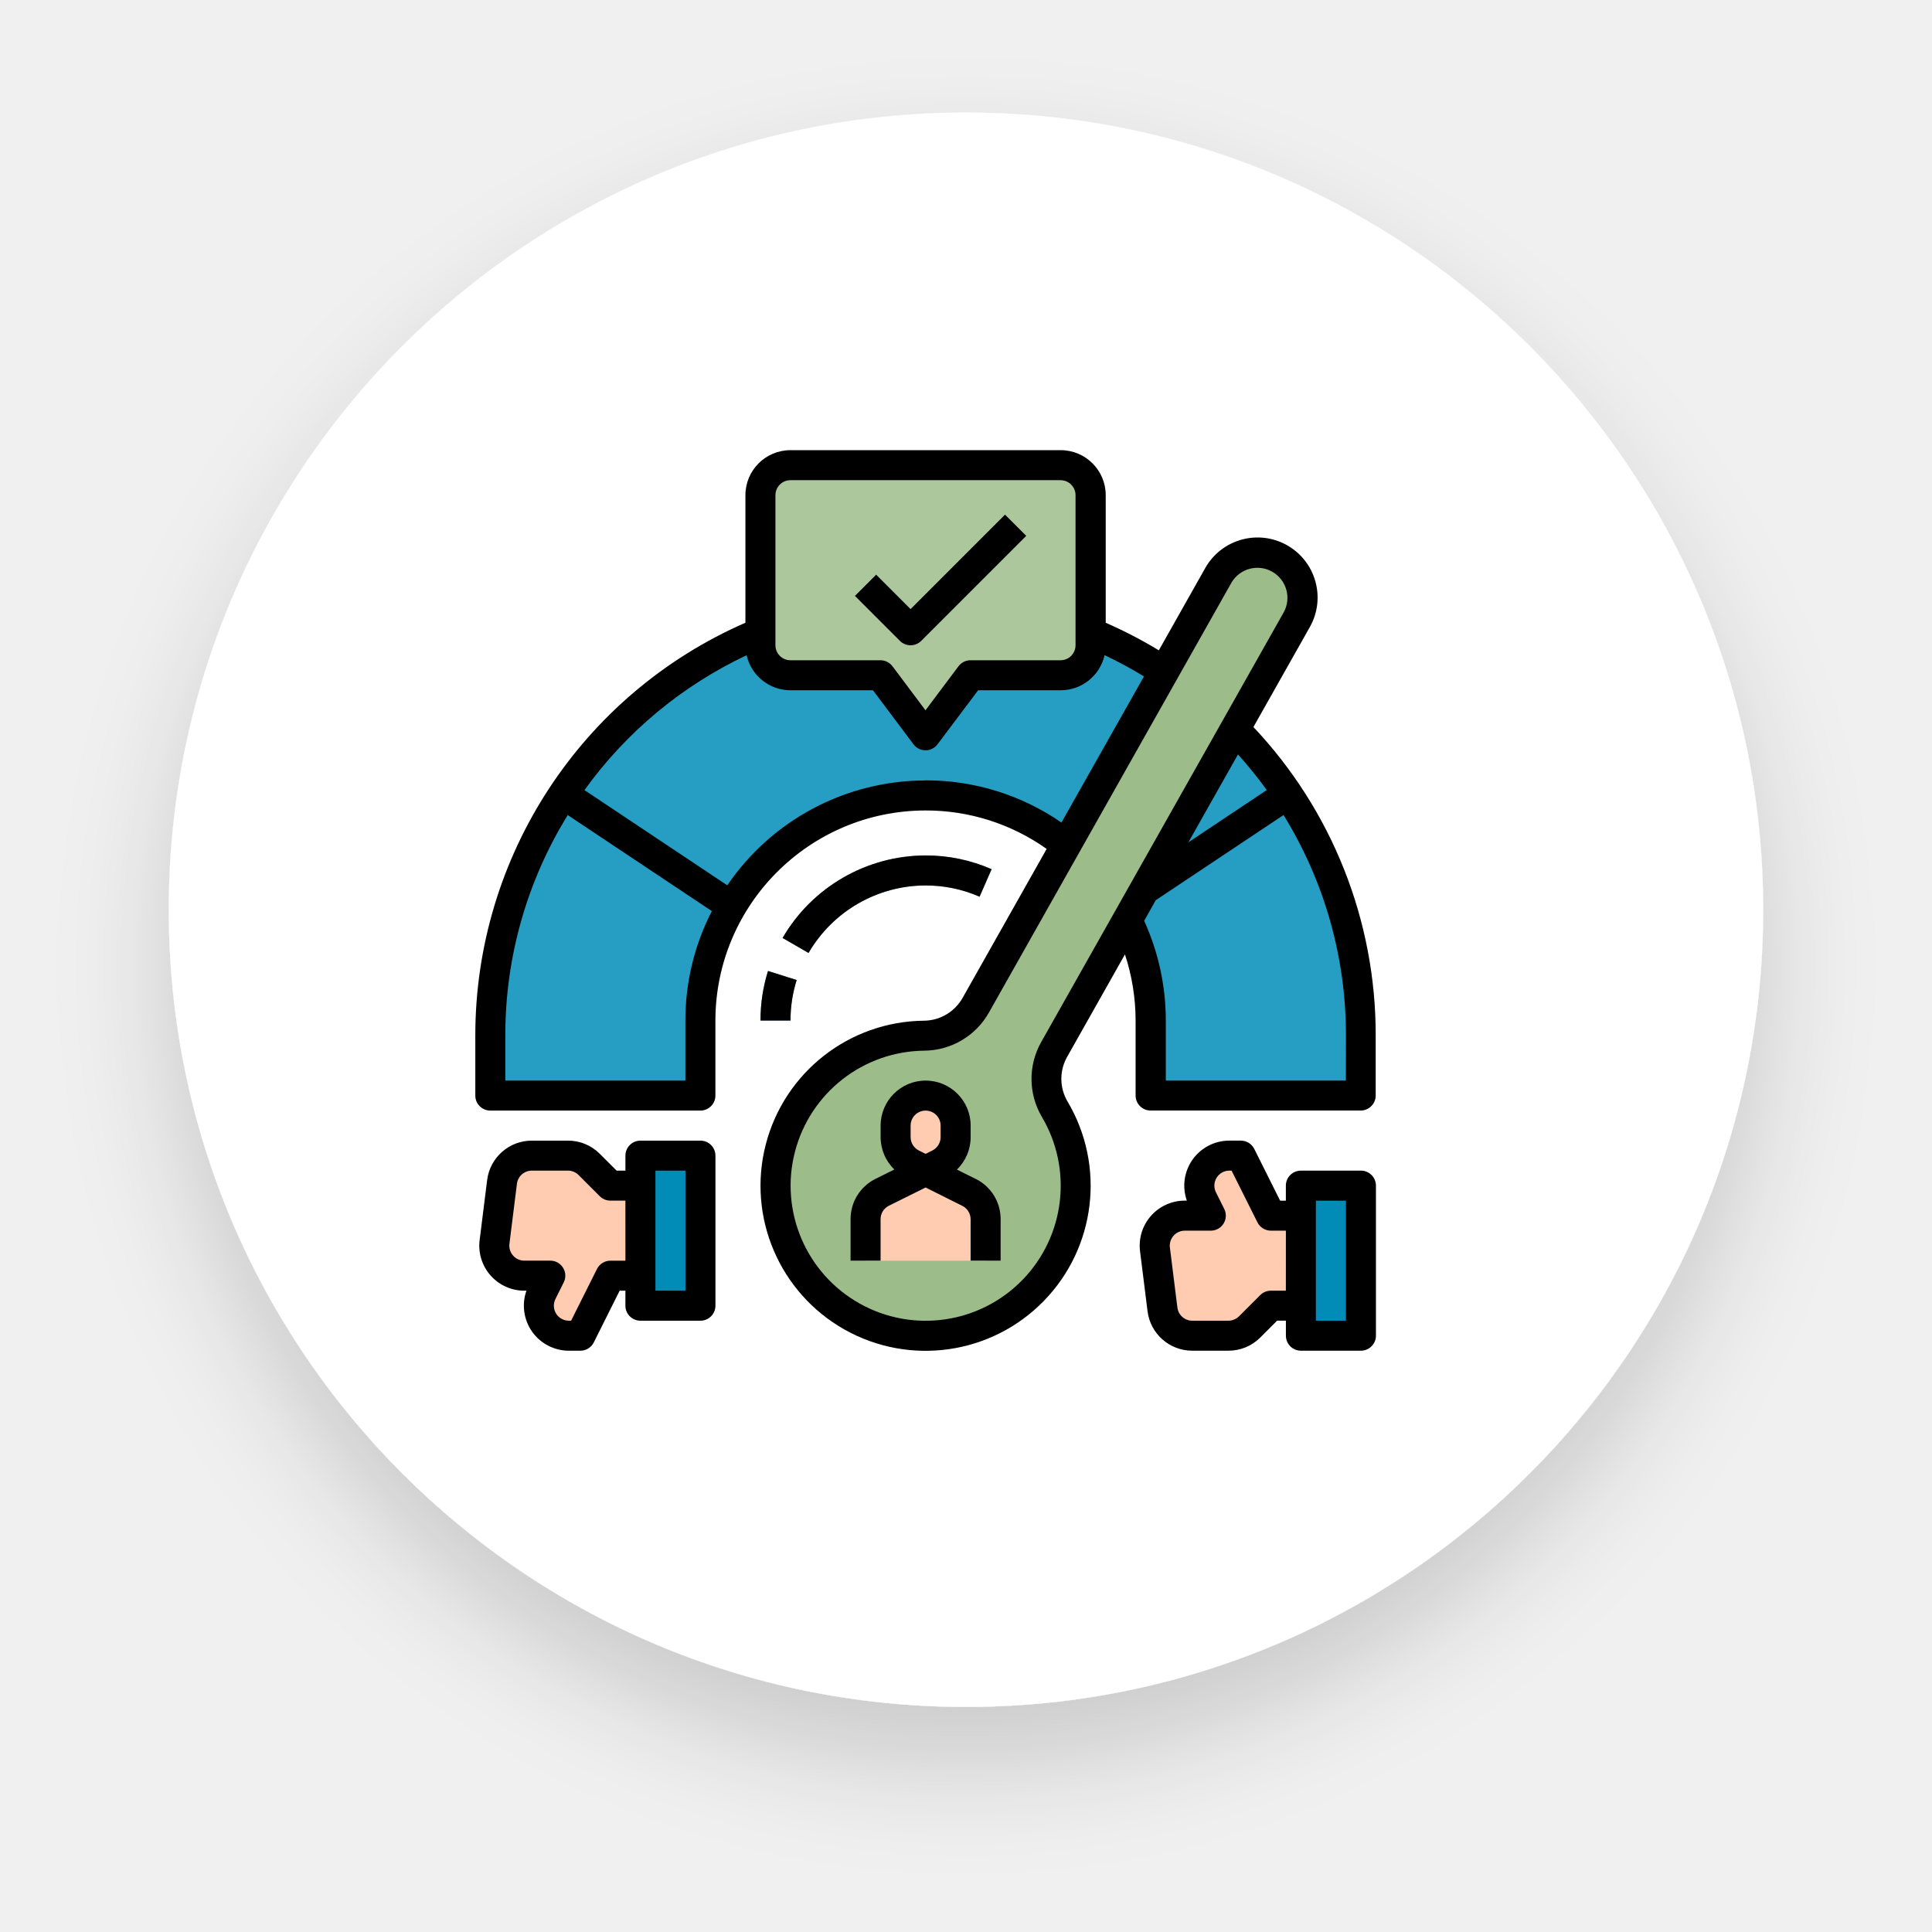
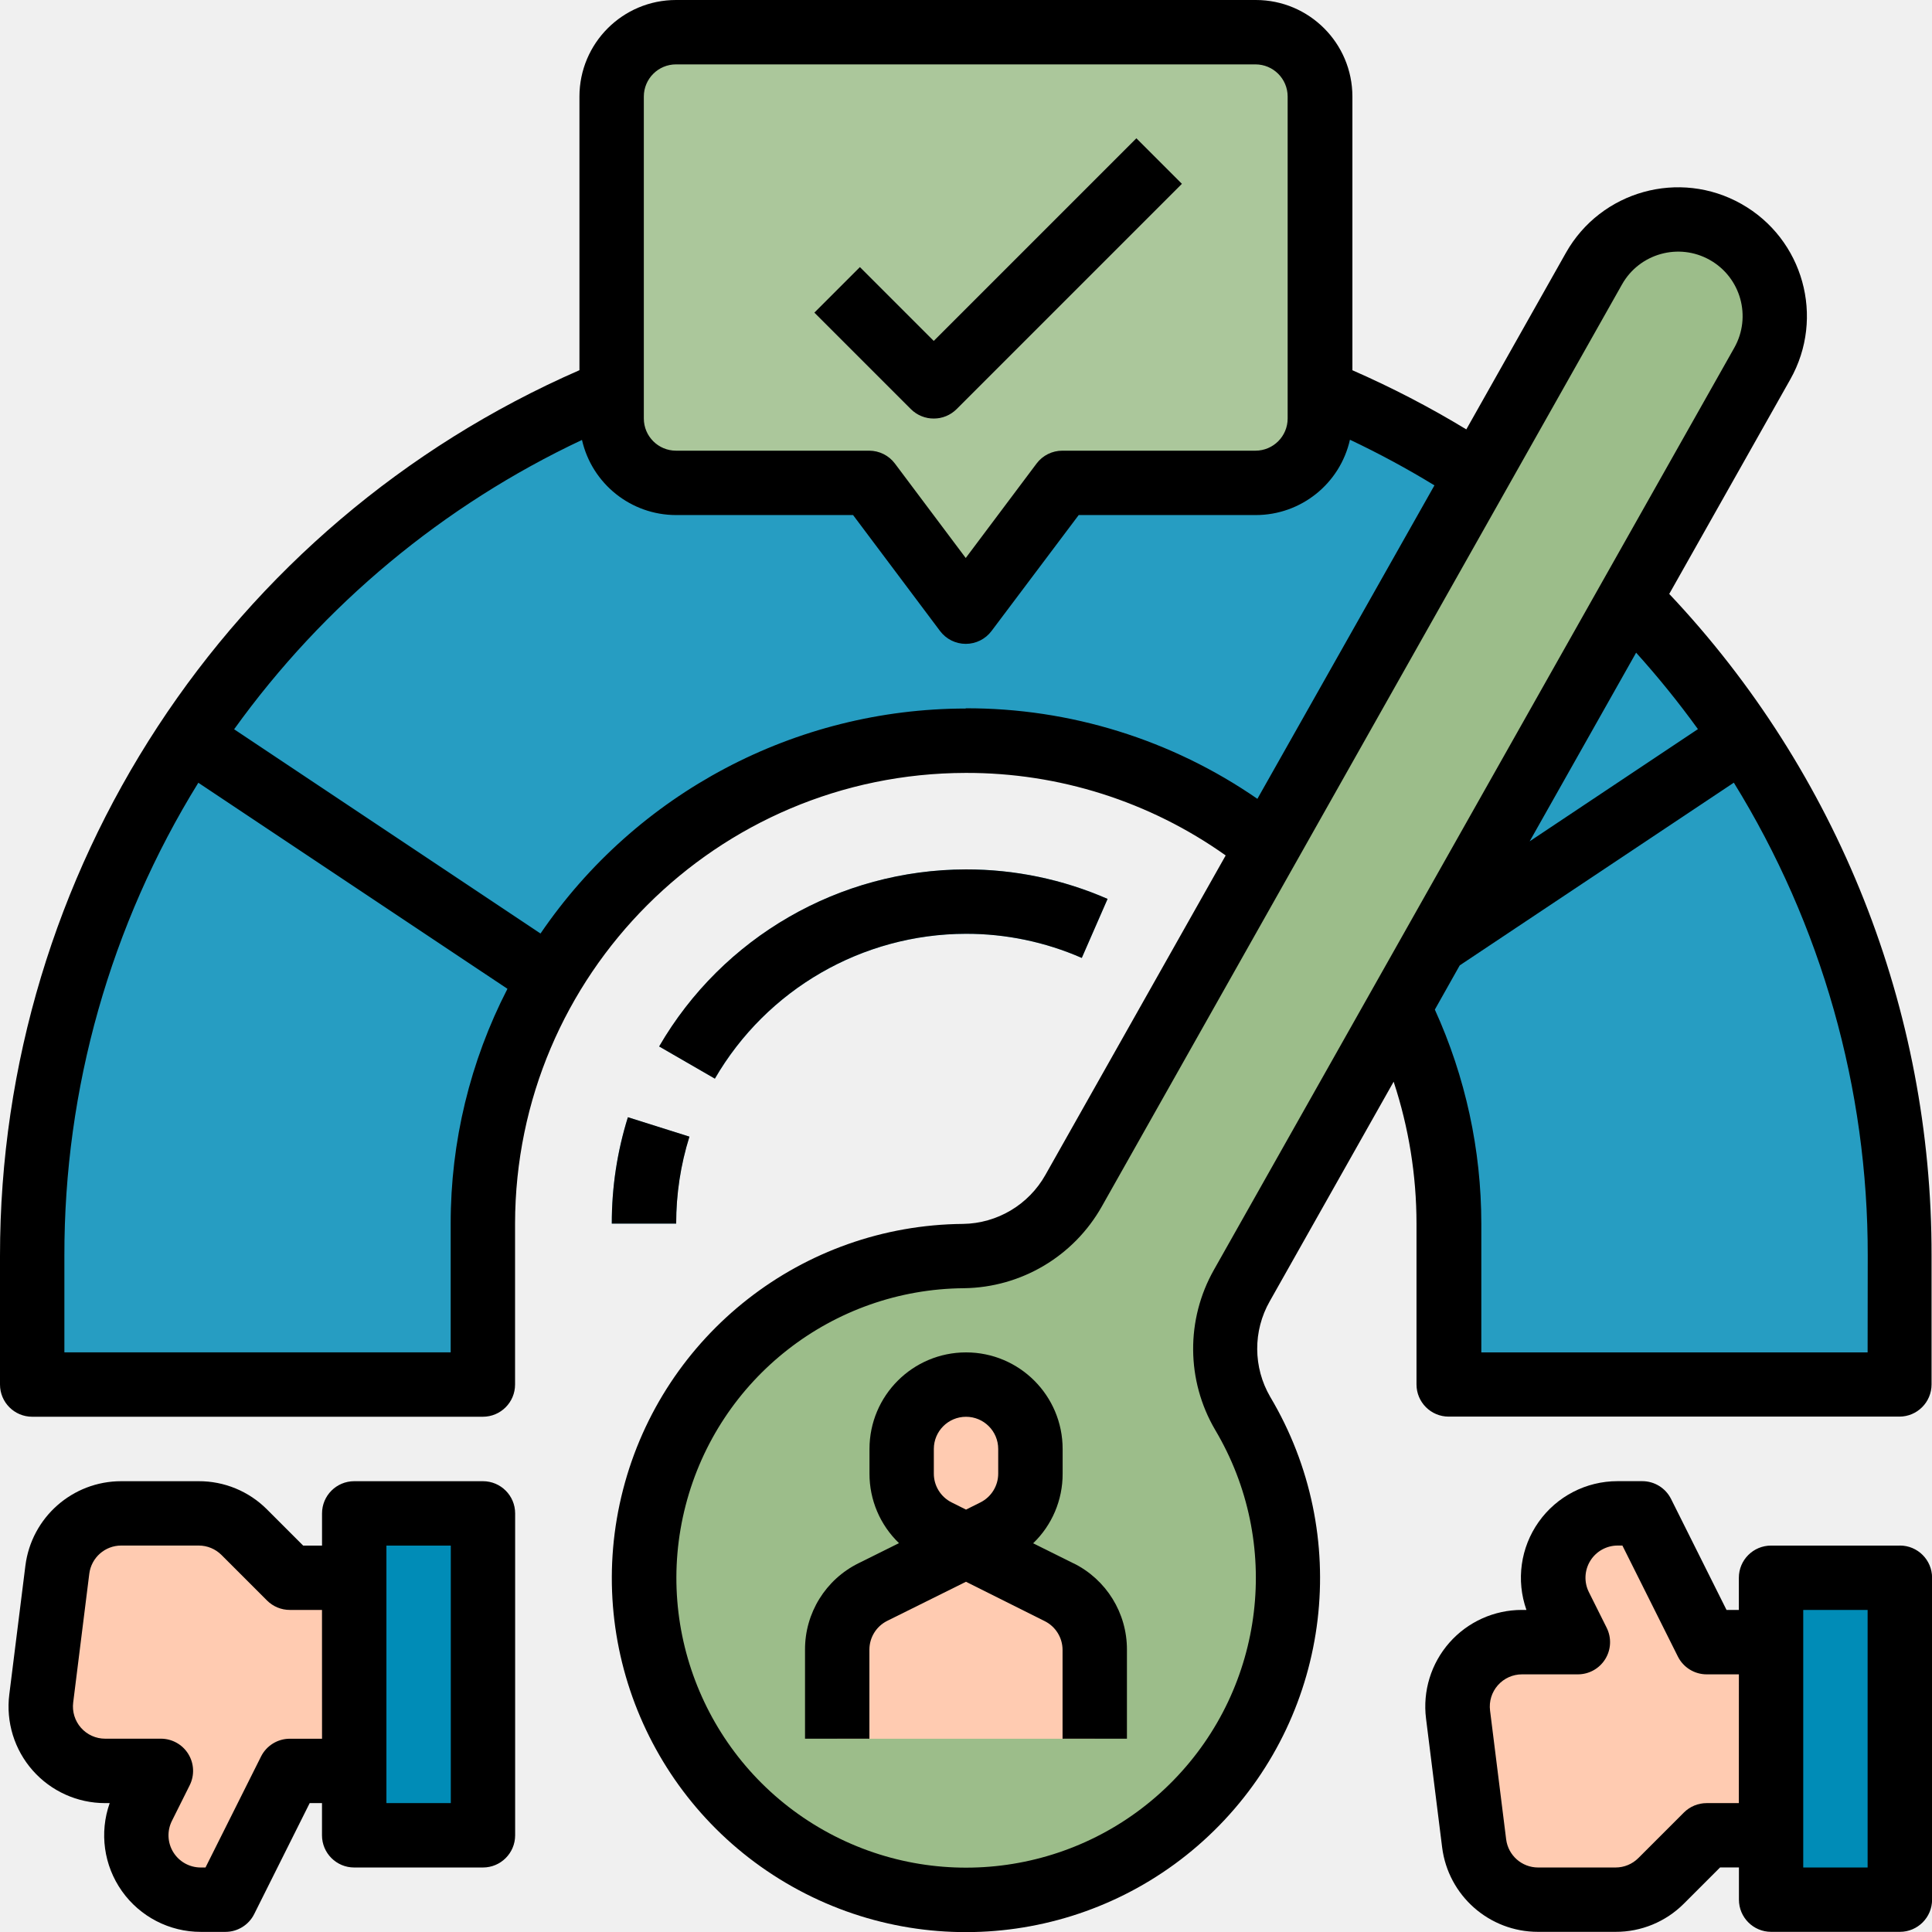
- <svg xmlns="http://www.w3.org/2000/svg" width="103" height="103" viewBox="0 0 103 103">
-   <defs>
-     <filter id="a" width="103" height="103" x="0" y="0" filterUnits="userSpaceOnUse">
-       <feOffset dy="3" />
-       <feGaussianBlur result="b" stdDeviation="3" />
-       <feFlood flood-opacity=".161" />
-       <feComposite in2="b" operator="in" />
-       <feComposite in="SourceGraphic" />
-     </filter>
-   </defs>
-   <g transform="translate(-489.001 -4587.67)">
-     <g filter="url(#a)" transform="translate(489 4587.67)">
-       <circle cx="42.5" cy="42.5" r="42.5" fill="#fff" transform="translate(9 6)" />
-     </g>
-     <g transform="translate(514.341 4611.67)">
-       <path fill="#269dc2" d="M12 34.409v-4a12 12 0 0 1 12-12 12 12 0 0 1 12 12v4h11.2v-3.2A23.206 23.206 0 0 0 24.006 8.002 23.206 23.206 0 0 0 .8 31.208v3.2Z" />
-       <path fill="#008cb7" d="m4.264 19.008 9.015 6.01a12 12 0 0 1 .815-1.38l-8.941-5.961q-.467.649-.889 1.331m38.597-1.331-8.941 5.961a12 12 0 0 1 .815 1.38l9.015-6.01q-.423-.681-.889-1.331M8.359 37h4v9h-4z" />
-       <path fill="#ffcbb1" d="M7.202 39.21 6.07 38.078a1.6 1.6 0 0 0-1.132-.468H3.013a1.6 1.6 0 0 0-1.588 1.4l-.4 3.2a1.6 1.6 0 0 0 1.588 1.8h1.388l-.442.885a1.6 1.6 0 0 0 1.429 2.315h.611l1.6-3.2h1.6v-4.8Z" />
-       <path fill="#008cb7" d="M43.359 39h4v8h-4z" />
-       <path fill="#ffcbb1" d="m42.411 40.81-1.6-3.2h-.614a1.6 1.6 0 0 0-1.431 2.316l.442.885H37.82a1.6 1.6 0 0 0-1.588 1.8l.4 3.2a1.6 1.6 0 0 0 1.588 1.4h1.925a1.6 1.6 0 0 0 1.132-.469l1.134-1.132h1.6v-4.8Z" />
-       <path fill="#62b8d3" d="m17.768 26.806-1.385-.8a8.84 8.84 0 0 1 7.621-4.4 8.7 8.7 0 0 1 3.521.733l-.641 1.467a7.15 7.15 0 0 0-2.88-.6 7.23 7.23 0 0 0-6.236 3.6m-.964 3.602h-1.6a8.8 8.8 0 0 1 .4-2.64l1.527.479a7.2 7.2 0 0 0-.327 2.161" />
-       <path fill="#abc79b" d="M31.204 12h-4.8l-2.4 3.2-2.4-3.2h-4.8a1.6 1.6 0 0 1-1.6-1.6v-8a1.6 1.6 0 0 1 1.6-1.6h14.4a1.6 1.6 0 0 1 1.6 1.6v8a1.6 1.6 0 0 1-1.6 1.6" />
-       <path fill="#ccdcc2" d="M23.206 10.403a.8.8 0 0 1-.566-.234l-2.4-2.4 1.132-1.132 1.835 1.835 5.036-5.036 1.132 1.132-5.6 5.6a.8.8 0 0 1-.569.235" />
-       <path fill="#9cbd8a" d="M43.796 9.035a2.4 2.4 0 0 0-4.182-2.359L26.685 29.587a3.18 3.18 0 0 1-2.738 1.627 8 8 0 1 0 6.94 3.913 3.18 3.18 0 0 1-.02-3.18Z" />
-       <path fill="#ffcbb1" d="M25.606 36.621v-.612a1.6 1.6 0 0 0-3.2 0v.611a1.6 1.6 0 0 0 .885 1.431l.716.358.716-.358a1.6 1.6 0 0 0 .883-1.43m.717 2.947-2.317-1.158-2.316 1.158A1.6 1.6 0 0 0 20.806 41v2.21h6.4V41a1.6 1.6 0 0 0-.885-1.431Z" />
-       <path d="m41.486 14.755 3.005-5.326a3.201 3.201 0 1 0-5.576-3.146l-2.475 4.388a24 24 0 0 0-2.831-1.47V2.4a2.4 2.4 0 0 0-2.4-2.4H16.8a2.4 2.4 0 0 0-2.4 2.4v6.8A24.01 24.01 0 0 0 0 31.208v3.2a.8.8 0 0 0 .8.8H12a.8.8 0 0 0 .8-.8v-4a11.216 11.216 0 0 1 11.2-11.2 11.1 11.1 0 0 1 6.46 2.051l-4.479 7.937a2.39 2.39 0 0 1-2.048 1.22 8.8 8.8 0 1 0 7.635 4.3 2.38 2.38 0 0 1-.012-2.379l3.078-5.455a11.3 11.3 0 0 1 .568 3.523v4a.8.8 0 0 0 .8.8h11.2a.8.8 0 0 0 .8-.8v-3.2a23.9 23.9 0 0 0-6.527-16.454Zm.709 3.366-4.181 2.788 2.646-4.689a23 23 0 0 1 1.536 1.9ZM16 2.4a.8.8 0 0 1 .8-.8h14.4a.8.8 0 0 1 .8.8v8a.8.8 0 0 1-.8.8h-4.8a.8.8 0 0 0-.64.32L24 13.867l-1.76-2.347a.8.8 0 0 0-.64-.32h-4.8a.8.8 0 0 1-.8-.8Zm-4.8 28.008v3.2H1.6v-2.4a22.3 22.3 0 0 1 3.329-11.756l7.682 5.121a12.7 12.7 0 0 0-1.411 5.835m12.8-12.8A12.8 12.8 0 0 0 13.432 23.2l-7.614-5.076a22.4 22.4 0 0 1 8.645-7.191A2.4 2.4 0 0 0 16.8 12.8h4.4l2.161 2.881a.8.8 0 0 0 1.28 0l2.166-2.881h4.4a2.4 2.4 0 0 0 2.341-1.872 22 22 0 0 1 2.1 1.134l-4.4 7.79a12.7 12.7 0 0 0-7.251-2.25Zm6.17 13.945a3.99 3.99 0 0 0 .029 3.982 7.2 7.2 0 1 1-6.245-3.521 3.99 3.99 0 0 0 3.429-2.034L40.309 7.069A1.602 1.602 0 0 1 43.1 8.642Zm16.243 2.056h-9.6v-3.2a12.85 12.85 0 0 0-1.155-5.319l.619-1.1 6.811-4.54a22.3 22.3 0 0 1 3.328 11.757Z" />
-       <path d="M12.003 36.81h-3.2a.8.8 0 0 0-.8.8v.8h-.469l-.9-.9a2.38 2.38 0 0 0-1.7-.7H3.013a2.4 2.4 0 0 0-2.382 2.1l-.4 3.2a2.4 2.4 0 0 0 2.382 2.7h.113a2.4 2.4 0 0 0 2.264 3.2h.611a.8.8 0 0 0 .716-.442l1.379-2.758h.306v.8a.8.8 0 0 0 .8.8h3.2a.8.8 0 0 0 .8-.8v-8a.8.8 0 0 0-.8-.8Zm-4 6.4h-.8a.8.8 0 0 0-.716.442l-1.38 2.758h-.119a.8.8 0 0 1-.716-1.158l.442-.885a.8.8 0 0 0-.716-1.158H2.613a.8.8 0 0 1-.794-.9l.4-3.2a.8.8 0 0 1 .794-.7h1.925a.8.8 0 0 1 .566.234l1.132 1.132a.8.8 0 0 0 .566.234h.8Zm3.2 1.6h-1.6v-6.4h1.6Zm15.478-5.957-1.006-.5a2.4 2.4 0 0 0 .733-1.729v-.615a2.4 2.4 0 1 0-4.8 0v.611a2.4 2.4 0 0 0 .733 1.729l-1.006.5A2.39 2.39 0 0 0 20.006 41v2.209h1.6v-2.212a.8.8 0 0 1 .442-.716l1.958-.972 1.958.979a.8.8 0 0 1 .442.716v2.205h1.6v-2.212a2.39 2.39 0 0 0-1.327-2.147Zm-1.874-2.232a.8.8 0 0 1-.442.716l-.358.179-.358-.179a.8.8 0 0 1-.442-.716v-.612a.8.8 0 0 1 1.6 0Zm22.406 1.789h-3.2a.8.8 0 0 0-.8.8v.8h-.306l-1.379-2.759a.8.8 0 0 0-.716-.442h-.614a2.4 2.4 0 0 0-2.264 3.2h-.113a2.4 2.4 0 0 0-2.382 2.7l.4 3.2a2.4 2.4 0 0 0 2.382 2.1h1.925a2.38 2.38 0 0 0 1.7-.7l.9-.9h.469v.8a.8.8 0 0 0 .8.8h3.2a.8.8 0 0 0 .8-.8v-8a.8.8 0 0 0-.8-.8Zm-4 6.4h-.8a.8.8 0 0 0-.566.234l-1.132 1.132a.8.8 0 0 1-.566.234h-1.925a.8.8 0 0 1-.794-.7l-.4-3.2a.8.8 0 0 1 .794-.9h1.388a.8.8 0 0 0 .716-1.158l-.442-.885a.8.8 0 0 1 .716-1.158h.117l1.379 2.759a.8.8 0 0 0 .716.442h.8Zm3.2 1.6h-1.6v-6.4h1.6ZM24.004 23.206a7.15 7.15 0 0 1 2.88.6l.641-1.467a8.7 8.7 0 0 0-3.521-.733 8.84 8.84 0 0 0-7.624 4.4l1.385.8a7.23 7.23 0 0 1 6.239-3.6m-8.8 7.202h1.6a7.2 7.2 0 0 1 .33-2.161l-1.53-.483a8.8 8.8 0 0 0-.4 2.644m8.003-20.006a.8.8 0 0 0 .566-.234l5.6-5.6-1.132-1.132-5.036 5.036-1.835-1.835-1.132 1.132 2.4 2.4a.8.8 0 0 0 .569.233" />
-     </g>
+ <svg xmlns="http://www.w3.org/2000/svg" width="48.013" height="48.013" viewBox="0 0 48.013 48.013">
+   <g transform="translate(0)">
+     <path d="M35.2,122.407v-4a12,12,0,0,1,12-12h0a12,12,0,0,1,12,12v4h11.2v-3.2A23.206,23.206,0,0,0,47.206,96h0A23.206,23.206,0,0,0,24,119.206v3.2Z" transform="translate(-23.2 -87.998)" fill="#269dc2" />
+     <path d="M58.628,194.057l9.015,6.01a11.994,11.994,0,0,1,.815-1.38l-8.941-5.961Q59.05,193.375,58.628,194.057Z" transform="translate(-54.364 -175.049)" fill="#008cb7" />
+     <path d="M364.041,192.726l-8.941,5.961a11.988,11.988,0,0,1,.815,1.38l9.015-6.01Q364.507,193.376,364.041,192.726Z" transform="translate(-321.18 -175.049)" fill="#008cb7" />
+     <rect width="4" height="9" transform="translate(8.359 37)" fill="#008cb7" />
+     <path d="M32.314,393.6l-1.132-1.132A1.6,1.6,0,0,0,30.05,392H28.125a1.6,1.6,0,0,0-1.588,1.4l-.4,3.2a1.6,1.6,0,0,0,1.588,1.8h1.388l-.442.885A1.6,1.6,0,0,0,30.1,401.6h.611l1.6-3.2h1.6v-4.8Z" transform="translate(-25.112 -354.39)" fill="#ffcbb1" />
+     <rect width="4" height="8" transform="translate(43.359 39)" fill="#008cb7" />
+     <path d="M384.314,395.2l-1.6-3.2H382.1a1.6,1.6,0,0,0-1.431,2.316l.442.885h-1.388a1.6,1.6,0,0,0-1.588,1.8l.4,3.2a1.6,1.6,0,0,0,1.588,1.4h1.925a1.6,1.6,0,0,0,1.132-.469L384.314,400h1.6v-4.8Z" transform="translate(-341.903 -354.39)" fill="#ffcbb1" />
+     <path d="M181.164,237.2l-1.385-.8A8.835,8.835,0,0,1,187.4,232a8.744,8.744,0,0,1,3.521.733l-.641,1.467a7.152,7.152,0,0,0-2.88-.6A7.23,7.23,0,0,0,181.164,237.2Z" transform="translate(-163.396 -210.394)" fill="#62b8d3" />
+     <path d="M169.6,296.244H168a8.8,8.8,0,0,1,.4-2.64l1.527.479A7.2,7.2,0,0,0,169.6,296.244Z" transform="translate(-152.796 -265.836)" fill="#62b8d3" />
+     <path d="M184,35.2h-4.8l-2.4,3.2-2.4-3.2h-4.8a1.6,1.6,0,0,1-1.6-1.6v-8a1.6,1.6,0,0,1,1.6-1.6H184a1.6,1.6,0,0,1,1.6,1.6v8A1.6,1.6,0,0,1,184,35.2Z" transform="translate(-152.796 -23.2)" fill="#abc79b" />
+     <path d="M221.309,57.311a.8.8,0,0,1-.566-.234l-2.4-2.4,1.132-1.132,1.835,1.835,5.036-5.036,1.132,1.132-5.6,5.6A.8.8,0,0,1,221.309,57.311Z" transform="translate(-198.103 -46.908)" fill="#ccdcc2" />
+     <path d="M203.8,74.111a2.4,2.4,0,0,0-4.182-2.359L186.689,94.663a3.184,3.184,0,0,1-2.738,1.627,8,8,0,1,0,6.94,3.913,3.178,3.178,0,0,1-.02-3.18Z" transform="translate(-160.004 -65.076)" fill="#9cbd8a" />
+     <path d="M243.2,362.212V361.6a1.6,1.6,0,0,0-3.2,0v.611a1.6,1.6,0,0,0,.885,1.431l.716.358.716-.358A1.6,1.6,0,0,0,243.2,362.212Z" transform="translate(-217.594 -325.591)" fill="#ffcbb1" />
+     <path d="M229.517,401.158,227.2,400l-2.316,1.158A1.6,1.6,0,0,0,224,402.59V404.8h6.4V402.59a1.6,1.6,0,0,0-.885-1.431Z" transform="translate(-203.194 -361.59)" fill="#ffcbb1" />
+     <path d="M57.486,30.755l3.005-5.326h0a3.2,3.2,0,1,0-5.576-3.146L52.44,26.671a24.009,24.009,0,0,0-2.831-1.47V18.4a2.4,2.4,0,0,0-2.4-2.4H32.8a2.4,2.4,0,0,0-2.4,2.4v6.8A24.012,24.012,0,0,0,16,47.208v3.2a.8.8,0,0,0,.8.8H28a.8.8,0,0,0,.8-.8v-4a11.216,11.216,0,0,1,11.2-11.2,11.1,11.1,0,0,1,6.46,2.051l-4.479,7.937a2.388,2.388,0,0,1-2.048,1.22,8.8,8.8,0,1,0,7.635,4.3,2.38,2.38,0,0,1-.012-2.379l3.078-5.455a11.261,11.261,0,0,1,.568,3.523v4a.8.8,0,0,0,.8.8h11.2a.8.8,0,0,0,.8-.8v-3.2a23.9,23.9,0,0,0-6.527-16.454Zm.709,3.366-4.181,2.788,2.646-4.689a22.559,22.559,0,0,1,1.536,1.9ZM32,18.4a.8.8,0,0,1,.8-.8h14.4a.8.8,0,0,1,.8.8v8a.8.8,0,0,1-.8.8h-4.8a.8.8,0,0,0-.64.32l-1.76,2.347-1.76-2.347a.8.8,0,0,0-.64-.32H32.8a.8.8,0,0,1-.8-.8ZM27.2,46.408v3.2H17.6v-2.4a22.284,22.284,0,0,1,3.329-11.756l7.682,5.121A12.725,12.725,0,0,0,27.2,46.408Zm12.8-12.8A12.8,12.8,0,0,0,29.432,39.2l-7.614-5.076a22.388,22.388,0,0,1,8.645-7.191A2.4,2.4,0,0,0,32.8,28.8h4.4l2.161,2.881a.8.8,0,0,0,1.28,0L42.807,28.8h4.4a2.4,2.4,0,0,0,2.341-1.872,22.427,22.427,0,0,1,2.1,1.134l-4.4,7.79a12.688,12.688,0,0,0-7.251-2.25ZM46.17,47.553a3.985,3.985,0,0,0,.029,3.982,7.2,7.2,0,1,1-6.245-3.521,3.993,3.993,0,0,0,3.429-2.034L56.309,23.069A1.6,1.6,0,0,1,59.1,24.642h0Zm16.243,2.056h-9.6v-3.2a12.852,12.852,0,0,0-1.155-5.319l.619-1.1,6.811-4.54a22.307,22.307,0,0,1,3.328,11.757Z" transform="translate(-16 -16)" />
+     <path d="M29.915,384h-3.2a.8.8,0,0,0-.8.8v.8h-.469l-.9-.9a2.385,2.385,0,0,0-1.7-.7H20.925a2.4,2.4,0,0,0-2.382,2.1l-.4,3.2a2.4,2.4,0,0,0,2.382,2.7h.113a2.4,2.4,0,0,0,2.264,3.2h.611a.8.8,0,0,0,.716-.442L25.608,392h.306v.8a.8.8,0,0,0,.8.8h3.2a.8.8,0,0,0,.8-.8v-8a.8.8,0,0,0-.8-.8Zm-4,6.4h-.8a.8.8,0,0,0-.716.442L23.019,393.6H22.9a.8.8,0,0,1-.716-1.158l.442-.885a.8.8,0,0,0-.716-1.158H20.525a.8.8,0,0,1-.794-.9l.4-3.2a.8.8,0,0,1,.794-.7H22.85a.8.8,0,0,1,.566.234l1.132,1.132a.8.8,0,0,0,.566.234h.8Zm3.2,1.6h-1.6v-6.4h1.6Z" transform="translate(-17.912 -347.19)" />
+     <path d="M222.675,357.244l-1.006-.5a2.387,2.387,0,0,0,.733-1.729V354.4a2.4,2.4,0,1,0-4.8,0v.611a2.387,2.387,0,0,0,.733,1.729l-1.006.5A2.387,2.387,0,0,0,216,359.391V361.6h1.6v-2.212a.8.8,0,0,1,.442-.716L220,357.7l1.958.979a.8.8,0,0,1,.442.716V361.6H224v-2.212a2.388,2.388,0,0,0-1.327-2.147Zm-1.874-2.232a.8.8,0,0,1-.442.716l-.358.179-.358-.179a.8.8,0,0,1-.442-.716V354.4a.8.8,0,0,1,1.6,0Z" transform="translate(-195.994 -318.391)" />
+     <path d="M381.915,385.6h-3.2a.8.8,0,0,0-.8.8v.8h-.306l-1.379-2.759a.8.8,0,0,0-.716-.442H374.9a2.4,2.4,0,0,0-2.264,3.2h-.113a2.4,2.4,0,0,0-2.382,2.7l.4,3.2a2.4,2.4,0,0,0,2.382,2.1h1.925a2.385,2.385,0,0,0,1.7-.7l.9-.9h.469v.8a.8.8,0,0,0,.8.8h3.2a.8.8,0,0,0,.8-.8v-8a.8.8,0,0,0-.8-.8Zm-4,6.4h-.8a.8.8,0,0,0-.566.234l-1.132,1.132a.8.8,0,0,1-.566.234h-1.925a.8.8,0,0,1-.794-.7l-.4-3.2a.8.8,0,0,1,.794-.9h1.388a.8.8,0,0,0,.716-1.158l-.442-.885a.8.8,0,0,1,.716-1.158h.117l1.379,2.759a.8.8,0,0,0,.716.442h.8Zm3.2,1.6h-1.6v-6.4h1.6Z" transform="translate(-334.702 -347.19)" />
+     <path d="M187.4,233.6a7.152,7.152,0,0,1,2.88.6l.641-1.467A8.744,8.744,0,0,0,187.4,232a8.835,8.835,0,0,0-7.624,4.4l1.385.8A7.23,7.23,0,0,1,187.4,233.6Z" transform="translate(-163.396 -210.394)" />
+     <path d="M168,296.244h1.6a7.2,7.2,0,0,1,.33-2.161L168.4,293.6A8.8,8.8,0,0,0,168,296.244Z" transform="translate(-152.796 -265.836)" />
+     <path d="M221.31,57.31a.8.8,0,0,0,.566-.234l5.6-5.6-1.132-1.132-5.036,5.036-1.835-1.835-1.132,1.132,2.4,2.4A.8.8,0,0,0,221.31,57.31Z" transform="translate(-198.103 -46.908)" />
  </g>
</svg>
